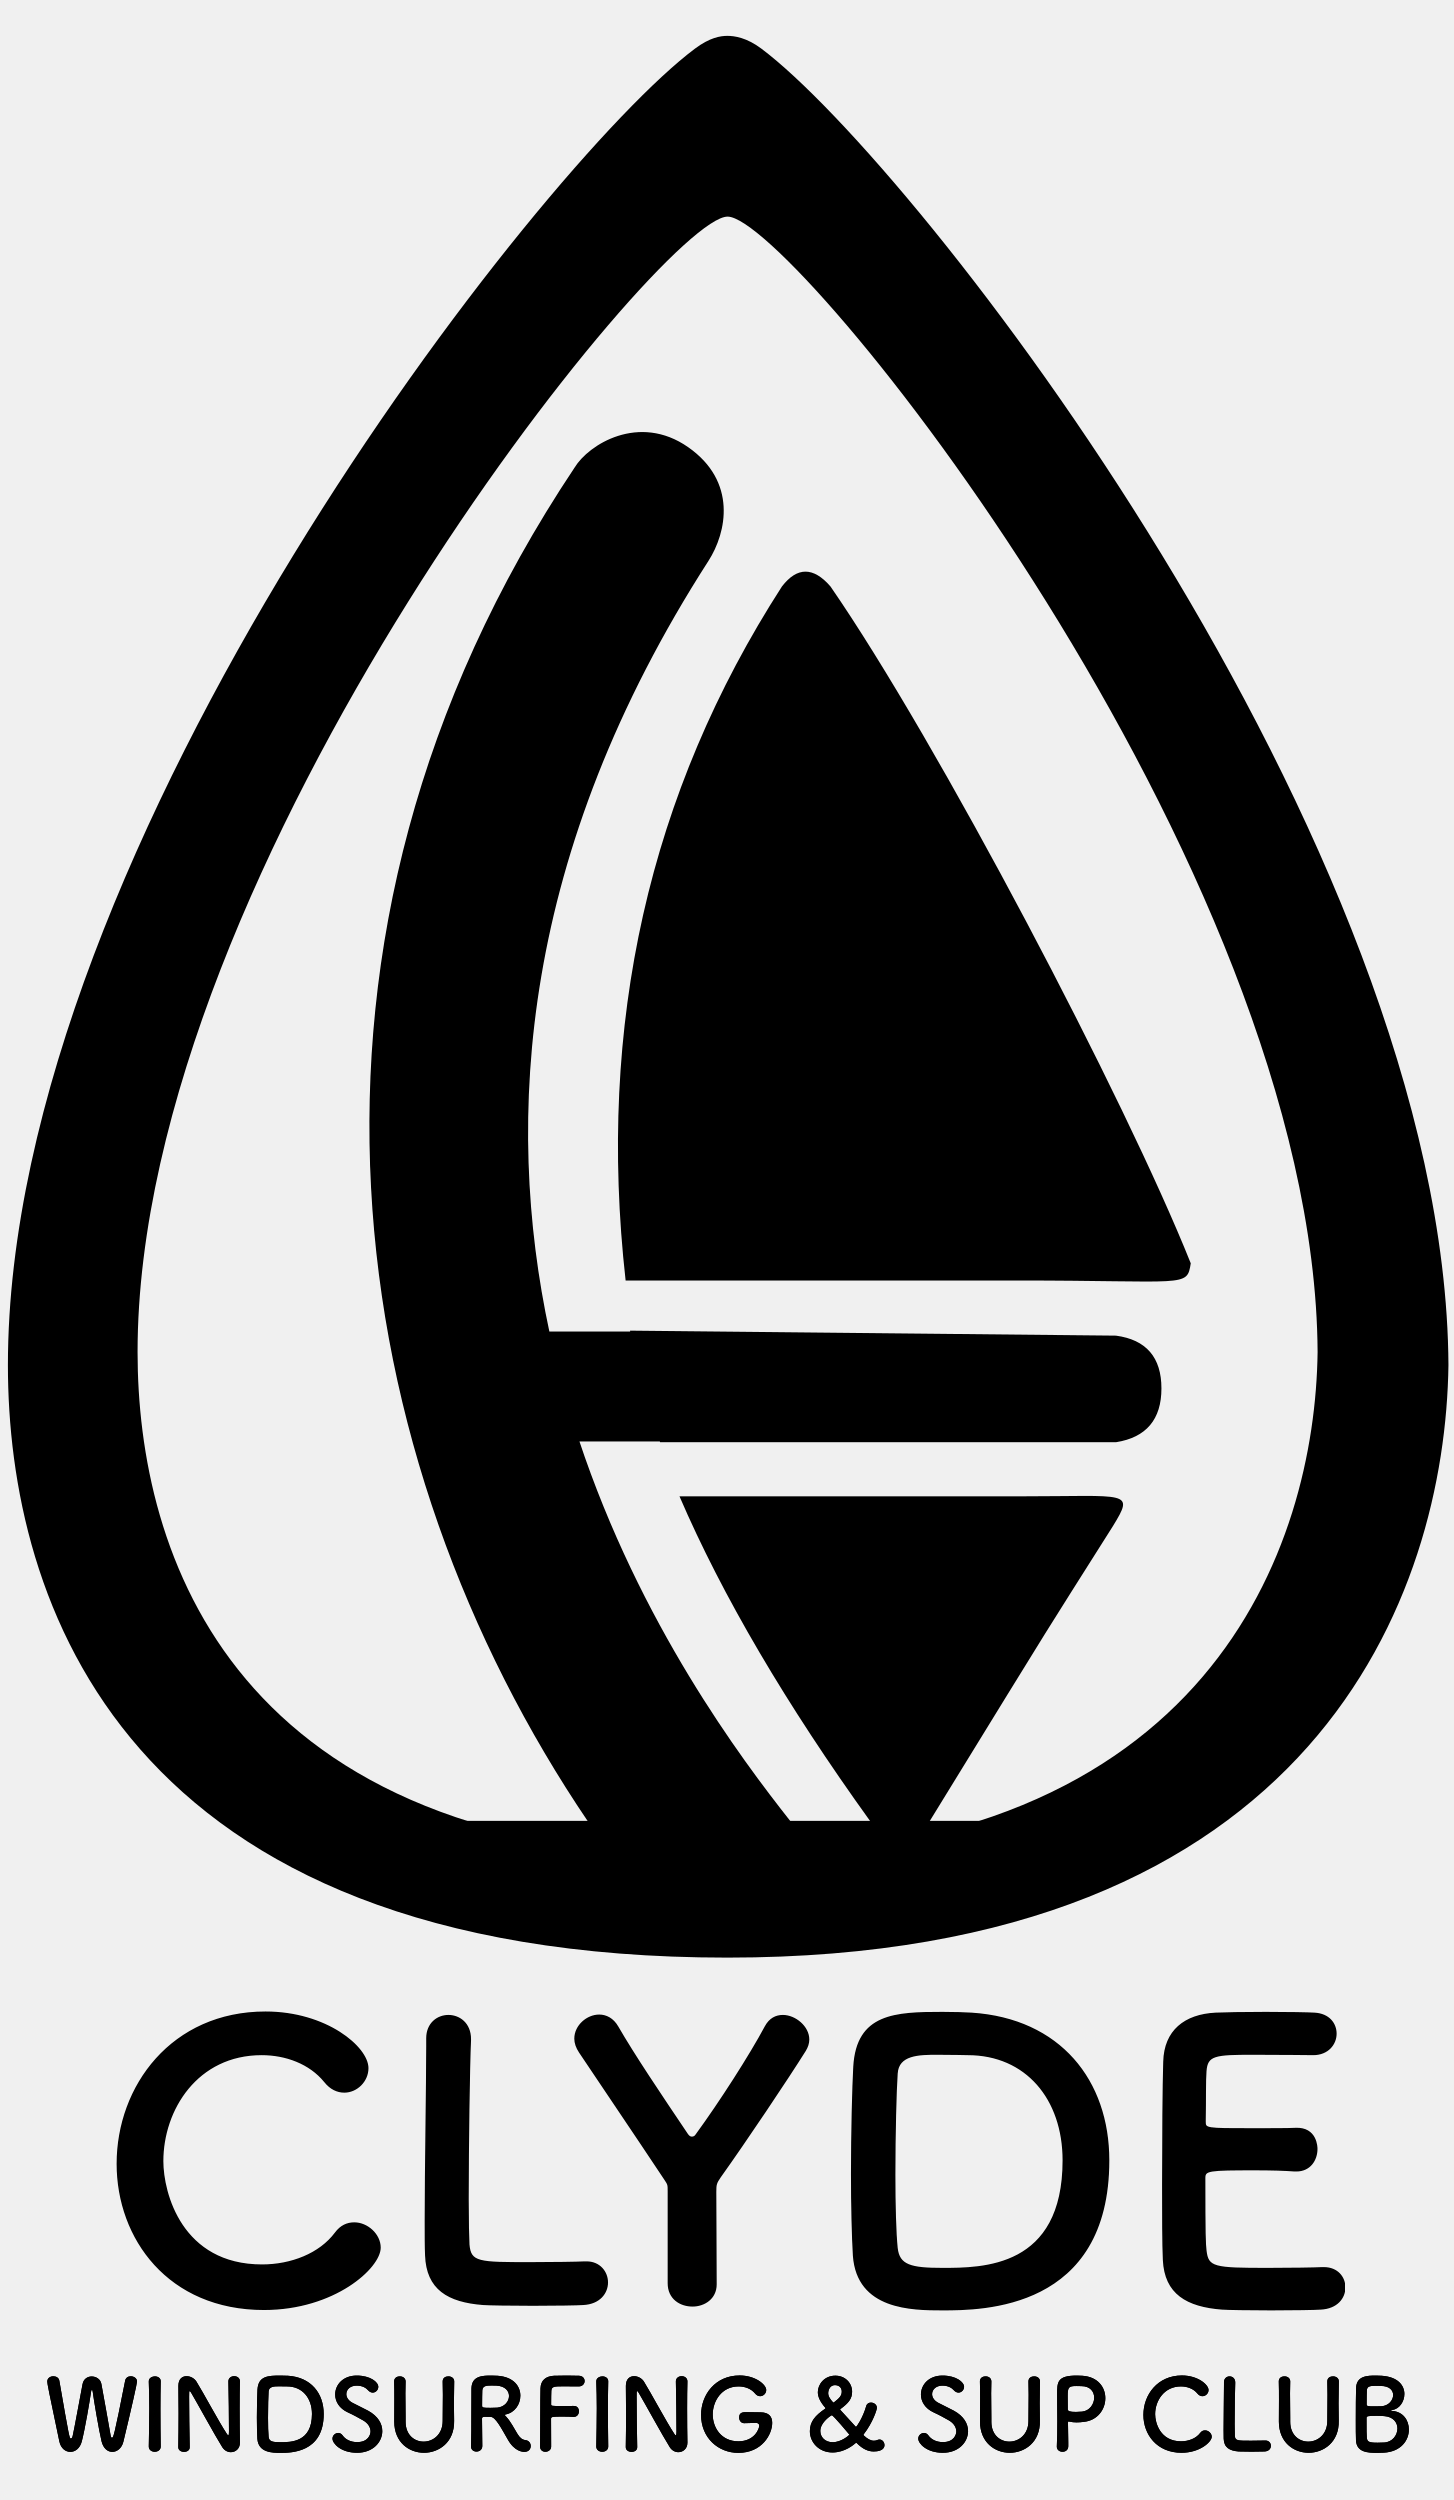
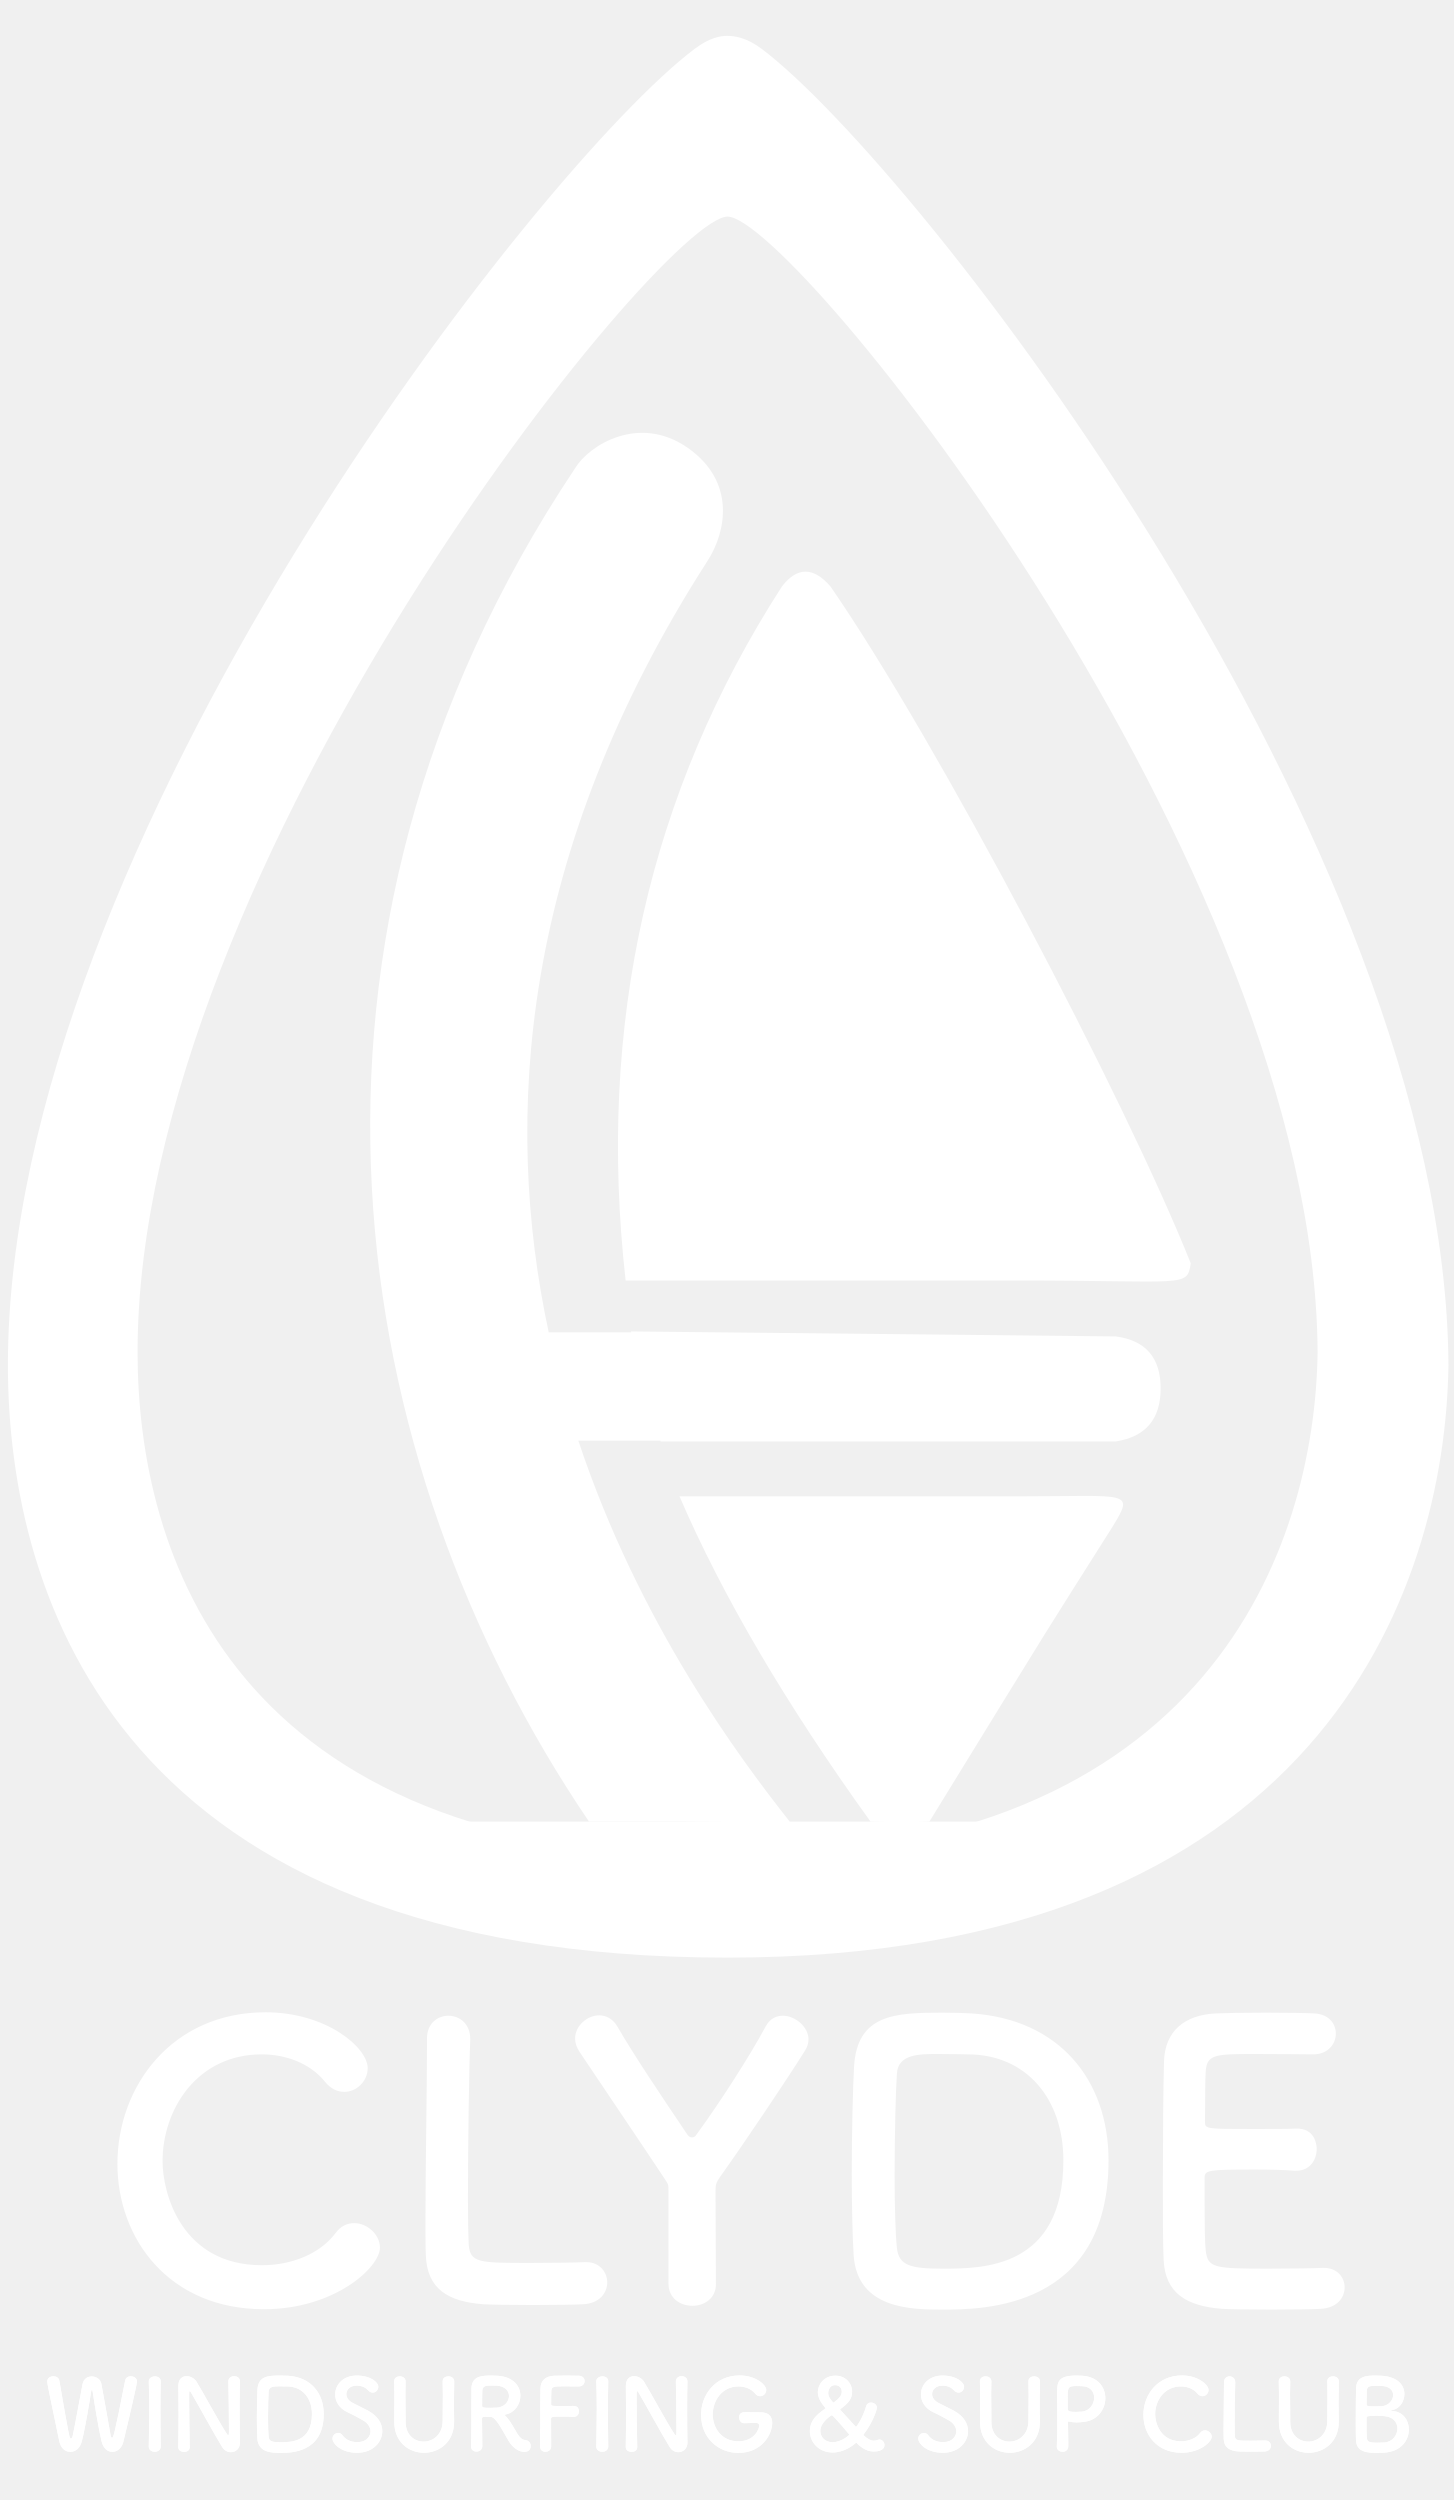
<svg xmlns="http://www.w3.org/2000/svg" xmlns:xlink="http://www.w3.org/1999/xlink" width="919px" height="1581px" viewBox="0 0 919 1581" version="1.1">
  <defs>
    <path d="M67.023,1509.141 C66.015,1513.299 62.991,1515.567 60.03,1515.567 C57.195,1515.567 54.36,1513.488 53.226,1508.889 C51.588,1502.211 48.312,1482.744 47.619,1477.452 C47.493,1476.633 47.304,1476.318 47.115,1476.318 C46.926,1476.318 46.737,1476.759 46.611,1477.452 C45.792,1483.185 42.768,1501.077 40.752,1508.826 C39.618,1513.362 36.531,1515.567 33.507,1515.567 C30.42,1515.567 27.459,1513.362 26.514,1508.889 C19.773,1477.011 18.891,1472.223 18.891,1471.089 C18.891,1468.884 20.844,1467.75 22.734,1467.75 C24.498,1467.75 26.199,1468.695 26.514,1470.522 C32.814,1506.747 32.94,1507.125 33.822,1507.125 C34.326,1507.125 34.767,1506.432 34.956,1505.487 C36.153,1500.258 39.555,1481.169 41.193,1472.79 C41.823,1469.388 44.406,1467.876 46.989,1467.876 C49.761,1467.876 52.533,1469.577 53.1,1472.538 C54.486,1479.72 57.636,1497.864 58.959,1505.172 C59.148,1506.243 59.463,1506.621 59.778,1506.621 C60.66,1506.621 61.038,1506.621 68.157,1470.459 C68.535,1468.632 70.11,1467.75 71.685,1467.75 C73.638,1467.75 75.654,1469.01 75.654,1471.026 C75.654,1472.223 72.315,1487.217 67.023,1509.141 Z M90.648,1512.102 L90.648,1512.165 C90.648,1514.37 88.758,1515.504 86.868,1515.504 C84.978,1515.504 83.088,1514.37 83.088,1512.165 L83.088,1512.102 C83.214,1504.542 83.403,1496.1 83.403,1487.973 C83.403,1481.988 83.277,1476.255 83.088,1471.152 C82.962,1468.506 85.797,1467.813 86.931,1467.813 C88.758,1467.813 90.648,1468.821 90.648,1470.9 L90.648,1471.026 C90.522,1476.255 90.459,1482.177 90.459,1488.288 C90.459,1496.163 90.522,1504.353 90.648,1512.102 Z M101.736,1512.543 L101.736,1512.48 C101.862,1505.991 101.925,1498.368 101.925,1491.123 C101.925,1484.823 101.862,1478.838 101.799,1474.113 L101.799,1473.861 C101.799,1469.451 104.256,1467.687 107.028,1467.687 C109.359,1467.687 111.879,1469.01 113.202,1471.089 C117.171,1477.389 127.692,1497.045 132.48,1504.227 C132.858,1504.794 133.173,1505.109 133.362,1505.109 C133.551,1505.109 133.803,1504.92 133.803,1502.463 C133.803,1496.541 133.614,1476.885 133.425,1471.089 C133.362,1469.01 135.063,1467.687 137.079,1467.687 C138.906,1467.687 140.733,1468.821 140.733,1470.963 L140.733,1471.089 C140.607,1475.499 140.544,1481.61 140.544,1487.91 C140.544,1495.911 140.607,1504.164 140.733,1509.645 L140.733,1509.771 C140.733,1513.551 137.961,1515.756 135,1515.756 C132.984,1515.756 130.968,1514.748 129.582,1512.606 C125.172,1505.613 113.391,1484.067 109.989,1478.334 C109.737,1477.956 109.296,1477.137 108.981,1477.137 C108.603,1477.137 108.603,1477.767 108.603,1480.665 C108.603,1487.217 108.792,1505.802 108.981,1512.48 L108.981,1512.606 C108.981,1514.622 107.217,1515.567 105.39,1515.567 C103.563,1515.567 101.736,1514.559 101.736,1512.543 Z M193.716,1491.627 C193.716,1516.134 172.926,1516.197 166.374,1516.197 C161.334,1516.197 152.388,1516.134 151.758,1507.314 C151.569,1504.227 151.443,1499.124 151.443,1493.832 C151.443,1486.902 151.632,1479.594 151.821,1476.192 C152.325,1467.561 158.562,1467.309 166.374,1467.309 C168.327,1467.309 170.217,1467.372 171.162,1467.435 C185.715,1468.38 193.716,1478.523 193.716,1491.627 Z M170.532,1474.176 C170.532,1474.176 167.823,1474.113 165.492,1474.113 C162.468,1474.113 159.066,1474.176 158.877,1477.326 C158.688,1479.972 158.499,1487.217 158.499,1494.021 C158.499,1498.998 158.625,1503.66 158.877,1506.054 C159.192,1508.952 161.145,1509.456 166.374,1509.456 C172.989,1509.456 186.282,1509.456 186.282,1491.627 C186.282,1481.484 180.171,1474.176 170.532,1474.176 Z M230.76,1502.463 C230.76,1509.204 225.027,1516.134 214.821,1516.134 C204.552,1516.134 199.26,1510.275 199.26,1507.188 C199.26,1505.109 201.087,1503.597 202.914,1503.597 C203.922,1503.597 204.93,1504.101 205.686,1505.172 C207.324,1507.503 210.411,1509.393 214.884,1509.393 C221.814,1509.393 223.326,1504.668 223.326,1502.652 C223.326,1500.132 221.814,1497.423 218.538,1495.596 C215.766,1494.021 212.364,1492.131 209.025,1490.619 C203.481,1488.099 200.961,1483.626 200.961,1479.279 C200.961,1473.168 205.875,1467.309 214.569,1467.309 C223.263,1467.309 228.24,1471.467 228.24,1474.428 C228.24,1476.318 226.665,1478.082 224.712,1478.082 C223.767,1478.082 222.696,1477.641 221.751,1476.57 C220.554,1475.247 218.412,1473.672 214.506,1473.672 C210.474,1473.672 208.017,1476.192 208.017,1479.027 C208.017,1480.98 209.214,1483.122 211.986,1484.571 C214.569,1485.957 218.916,1487.973 221.814,1489.548 C228.114,1493.013 230.76,1497.801 230.76,1502.463 Z M257.157,1516.134 C247.707,1516.134 238.32,1509.582 238.32,1496.415 L238.32,1496.1 C238.383,1491.69 238.383,1487.028 238.383,1482.429 C238.383,1478.586 238.383,1474.806 238.257,1471.152 C238.194,1469.325 239.391,1467.813 241.911,1467.813 C243.675,1467.813 245.502,1468.884 245.502,1471.026 L245.502,1471.152 C245.439,1473.609 245.376,1476.066 245.376,1478.523 C245.376,1483.689 245.502,1488.855 245.502,1493.958 L245.502,1496.541 C245.502,1504.983 251.172,1509.078 256.905,1509.078 C262.827,1509.078 268.938,1504.605 268.938,1496.037 C268.938,1490.556 269.064,1484.949 269.064,1479.405 C269.064,1476.633 269.001,1473.861 268.938,1471.152 C268.875,1468.317 271.332,1467.813 272.592,1467.813 C274.419,1467.813 276.246,1468.884 276.246,1471.026 L276.246,1471.152 C276.12,1476.381 276.057,1480.665 276.057,1484.76 C276.057,1488.351 276.12,1491.879 276.183,1495.848 C276.498,1509.582 266.418,1516.134 257.157,1516.134 Z M310.14,1507.755 C306.108,1500.762 302.391,1493.517 299.367,1493.454 C298.548,1493.454 297.099,1493.391 295.902,1493.391 C294.705,1493.391 293.823,1493.454 293.823,1494.588 C293.823,1499.313 294.012,1509.645 294.012,1511.913 C293.949,1514.244 292.122,1515.378 290.295,1515.378 C288.594,1515.378 286.893,1514.307 286.893,1512.228 L286.893,1512.102 C287.082,1506.243 287.082,1498.746 287.082,1491.816 C287.082,1478.208 287.082,1477.956 287.145,1475.373 C287.334,1467.309 294.516,1467.309 299.808,1467.309 C301.257,1467.309 302.706,1467.372 303.651,1467.435 C313.857,1468.128 318.078,1474.113 318.078,1480.035 C318.078,1485.453 314.55,1490.745 308.88,1491.879 C308.439,1492.005 308.25,1492.068 308.25,1492.257 C308.25,1492.509 308.691,1492.824 309.132,1493.328 C312.219,1496.73 313.983,1500.573 316.188,1504.101 C317.763,1506.684 319.212,1507.881 321.354,1508.133 C323.496,1508.385 324.63,1510.086 324.63,1511.85 C324.63,1513.74 323.37,1515.567 320.598,1515.567 C319.59,1515.567 314.424,1515.378 310.14,1507.755 Z M303.462,1487.595 C308.124,1487.154 310.896,1483.626 310.896,1480.224 C310.896,1477.074 308.502,1473.987 303.021,1473.672 C302.202,1473.609 301.068,1473.609 299.871,1473.609 C296.469,1473.609 294.201,1473.798 294.012,1476.759 C293.886,1478.271 293.949,1482.744 293.886,1486.398 C293.886,1487.658 294.705,1487.721 299.115,1487.721 C300.69,1487.721 302.328,1487.658 303.462,1487.595 Z M330.552,1512.228 L330.552,1512.165 C330.678,1504.668 330.615,1481.988 330.804,1475.373 C330.93,1470.333 334.206,1467.687 339.309,1467.435 C340.443,1467.372 343.971,1467.309 347.373,1467.309 C350.838,1467.309 354.24,1467.372 355.185,1467.435 C357.579,1467.561 358.713,1469.136 358.713,1470.774 C358.713,1472.475 357.39,1474.176 354.996,1474.176 C354.996,1474.176 349.515,1474.113 345.357,1474.113 C339.309,1474.113 337.86,1474.239 337.671,1476.948 C337.545,1478.46 337.608,1481.673 337.545,1485.327 C337.545,1486.587 337.608,1486.587 344.979,1486.587 C347.688,1486.587 350.46,1486.587 351.594,1486.524 C355.122,1486.335 355.122,1489.674 355.122,1489.863 C355.122,1491.69 353.988,1493.454 351.783,1493.454 L351.468,1493.454 C349.893,1493.328 347.688,1493.265 345.42,1493.265 C338.427,1493.265 337.482,1493.265 337.482,1494.651 C337.482,1498.431 337.545,1506.054 337.545,1510.086 L337.545,1512.354 C337.482,1514.37 335.655,1515.504 333.891,1515.504 C332.19,1515.504 330.552,1514.433 330.552,1512.228 Z M373.644,1512.102 L373.644,1512.165 C373.644,1514.37 371.754,1515.504 369.864,1515.504 C367.974,1515.504 366.084,1514.37 366.084,1512.165 L366.084,1512.102 C366.21,1504.542 366.399,1496.1 366.399,1487.973 C366.399,1481.988 366.273,1476.255 366.084,1471.152 C365.958,1468.506 368.793,1467.813 369.927,1467.813 C371.754,1467.813 373.644,1468.821 373.644,1470.9 L373.644,1471.026 C373.518,1476.255 373.455,1482.177 373.455,1488.288 C373.455,1496.163 373.518,1504.353 373.644,1512.102 Z M384.732,1512.543 L384.732,1512.48 C384.858,1505.991 384.921,1498.368 384.921,1491.123 C384.921,1484.823 384.858,1478.838 384.795,1474.113 L384.795,1473.861 C384.795,1469.451 387.252,1467.687 390.024,1467.687 C392.355,1467.687 394.875,1469.01 396.198,1471.089 C400.167,1477.389 410.688,1497.045 415.476,1504.227 C415.854,1504.794 416.169,1505.109 416.358,1505.109 C416.547,1505.109 416.799,1504.92 416.799,1502.463 C416.799,1496.541 416.61,1476.885 416.421,1471.089 C416.358,1469.01 418.059,1467.687 420.075,1467.687 C421.902,1467.687 423.729,1468.821 423.729,1470.963 L423.729,1471.089 C423.603,1475.499 423.54,1481.61 423.54,1487.91 C423.54,1495.911 423.603,1504.164 423.729,1509.645 L423.729,1509.771 C423.729,1513.551 420.957,1515.756 417.996,1515.756 C415.98,1515.756 413.964,1514.748 412.578,1512.606 C408.168,1505.613 396.387,1484.067 392.985,1478.334 C392.733,1477.956 392.292,1477.137 391.977,1477.137 C391.599,1477.137 391.599,1477.767 391.599,1480.665 C391.599,1487.217 391.788,1505.802 391.977,1512.48 L391.977,1512.606 C391.977,1514.622 390.213,1515.567 388.386,1515.567 C386.559,1515.567 384.732,1514.559 384.732,1512.543 Z M467.073,1497.234 C467.073,1497.234 467.01,1497.234 466.947,1497.234 C466.317,1497.234 463.167,1497.297 459.702,1497.423 L459.576,1497.423 C457.56,1497.423 456.426,1495.596 456.426,1493.769 C456.426,1490.43 459.135,1490.43 461.214,1490.43 C464.301,1490.43 467.829,1490.556 469.908,1490.556 C475.326,1490.556 477.342,1493.328 477.342,1497.234 C477.342,1504.416 470.916,1516.197 455.922,1516.197 C443.259,1516.197 432.36,1506.747 432.36,1492.194 C432.36,1479.405 441.369,1467.246 456.741,1467.246 C466.758,1467.246 473.562,1473.042 473.562,1476.444 C473.562,1478.586 471.735,1480.35 469.719,1480.35 C468.585,1480.35 467.451,1479.846 466.506,1478.649 C464.049,1475.625 460.08,1474.176 456.111,1474.176 C445.086,1474.176 439.731,1483.815 439.731,1491.879 C439.731,1500.258 445.149,1508.889 455.922,1508.889 C466.317,1508.889 469.152,1500.825 469.152,1498.998 C469.152,1497.801 468.207,1497.234 467.073,1497.234 Z M548.343,1511.283 C548.343,1512.354 547.839,1515.315 541.539,1515.315 C538.137,1515.315 534.672,1513.929 530.766,1509.96 C530.64,1509.834 530.577,1509.834 530.514,1509.834 C530.325,1509.834 530.199,1509.897 530.073,1510.023 C529.002,1510.968 523.269,1515.945 515.457,1515.945 C506.952,1515.945 501.156,1509.582 501.156,1502.463 C501.156,1496.415 504.558,1492.572 510.795,1488.288 C510.921,1488.162 511.047,1488.036 511.047,1487.91 C511.047,1487.847 511.047,1487.784 510.921,1487.658 C507.645,1483.941 506.196,1480.728 506.196,1477.767 C506.196,1472.979 510.228,1467.372 517.284,1467.372 C523.521,1467.372 527.868,1472.034 527.868,1477.515 C527.868,1481.925 525.663,1484.697 520.497,1488.477 C520.371,1488.54 520.308,1488.666 520.308,1488.792 C520.308,1488.855 520.371,1488.981 520.497,1489.107 C523.458,1492.257 526.86,1495.974 530.01,1499.502 C530.199,1499.691 530.262,1499.754 530.388,1499.754 C530.64,1499.754 534.609,1494.273 536.814,1486.524 C537.255,1485.012 538.515,1484.382 539.775,1484.382 C541.602,1484.382 543.555,1485.642 543.555,1487.721 C543.555,1488.792 541.035,1496.919 535.176,1504.479 C535.113,1504.605 535.05,1504.731 535.05,1504.794 C535.05,1504.92 535.113,1505.046 535.239,1505.172 C537.633,1507.44 539.712,1508.511 541.665,1508.511 C542.484,1508.511 543.24,1508.322 543.996,1508.007 C544.437,1507.818 544.815,1507.755 545.193,1507.755 C547.02,1507.755 548.343,1509.519 548.343,1511.283 Z M516.465,1484.193 C519.615,1481.736 521.316,1480.161 521.316,1477.515 C521.316,1473.357 517.347,1473.357 517.095,1473.357 C513.315,1473.357 512.748,1477.452 512.748,1478.334 C512.748,1480.602 514.197,1482.429 515.835,1484.256 C515.898,1484.319 515.961,1484.382 516.024,1484.382 C516.213,1484.382 516.402,1484.256 516.465,1484.193 Z M526.167,1504.668 C526.167,1504.668 515.961,1492.383 515.016,1492.383 C514.764,1492.383 507.771,1496.73 507.771,1502.337 C507.771,1506.243 510.795,1509.456 515.583,1509.456 C521.127,1509.456 526.167,1504.92 526.167,1504.668 Z M601.2,1502.463 C601.2,1509.204 595.467,1516.134 585.261,1516.134 C574.992,1516.134 569.7,1510.275 569.7,1507.188 C569.7,1505.109 571.527,1503.597 573.354,1503.597 C574.362,1503.597 575.37,1504.101 576.126,1505.172 C577.764,1507.503 580.851,1509.393 585.324,1509.393 C592.254,1509.393 593.766,1504.668 593.766,1502.652 C593.766,1500.132 592.254,1497.423 588.978,1495.596 C586.206,1494.021 582.804,1492.131 579.465,1490.619 C573.921,1488.099 571.401,1483.626 571.401,1479.279 C571.401,1473.168 576.315,1467.309 585.009,1467.309 C593.703,1467.309 598.68,1471.467 598.68,1474.428 C598.68,1476.318 597.105,1478.082 595.152,1478.082 C594.207,1478.082 593.136,1477.641 592.191,1476.57 C590.994,1475.247 588.852,1473.672 584.946,1473.672 C580.914,1473.672 578.457,1476.192 578.457,1479.027 C578.457,1480.98 579.654,1483.122 582.426,1484.571 C585.009,1485.957 589.356,1487.973 592.254,1489.548 C598.554,1493.013 601.2,1497.801 601.2,1502.463 Z M627.597,1516.134 C618.147,1516.134 608.76,1509.582 608.76,1496.415 L608.76,1496.1 C608.823,1491.69 608.823,1487.028 608.823,1482.429 C608.823,1478.586 608.823,1474.806 608.697,1471.152 C608.634,1469.325 609.831,1467.813 612.351,1467.813 C614.115,1467.813 615.942,1468.884 615.942,1471.026 L615.942,1471.152 C615.879,1473.609 615.816,1476.066 615.816,1478.523 C615.816,1483.689 615.942,1488.855 615.942,1493.958 L615.942,1496.541 C615.942,1504.983 621.612,1509.078 627.345,1509.078 C633.267,1509.078 639.378,1504.605 639.378,1496.037 C639.378,1490.556 639.504,1484.949 639.504,1479.405 C639.504,1476.633 639.441,1473.861 639.378,1471.152 C639.315,1468.317 641.772,1467.813 643.032,1467.813 C644.859,1467.813 646.686,1468.884 646.686,1471.026 L646.686,1471.152 C646.56,1476.381 646.497,1480.665 646.497,1484.76 C646.497,1488.351 646.56,1491.879 646.623,1495.848 C646.938,1509.582 636.858,1516.134 627.597,1516.134 Z M664.578,1512.039 C664.515,1514.433 662.751,1515.504 660.924,1515.504 C659.16,1515.504 657.333,1514.37 657.333,1512.291 L657.333,1512.102 C657.585,1507.188 657.648,1501.644 657.648,1496.289 C657.648,1489.8 657.522,1483.626 657.522,1479.216 C657.522,1471.467 657.585,1467.309 669.933,1467.309 C671.256,1467.309 672.516,1467.372 673.461,1467.435 C683.415,1468.065 688.014,1474.806 688.014,1481.61 C688.014,1488.603 683.163,1495.722 674.343,1496.604 C672.831,1496.793 671.382,1496.919 669.807,1496.919 C668.358,1496.919 666.846,1496.793 665.208,1496.415 C665.019,1496.352 664.893,1496.352 664.767,1496.352 C664.452,1496.352 664.389,1496.541 664.389,1497.045 C664.389,1500.951 664.578,1505.424 664.578,1509.582 L664.578,1512.039 Z M672.831,1473.987 C672.831,1473.987 671.319,1473.924 669.807,1473.924 C664.767,1473.924 664.2,1474.617 664.2,1480.476 C664.2,1482.681 664.263,1485.264 664.263,1487.469 L664.263,1488.54 C664.263,1489.863 665.523,1490.304 669.429,1490.304 C670.626,1490.304 671.949,1490.241 673.272,1490.115 C678.06,1489.674 680.958,1485.327 680.958,1481.295 C680.958,1477.515 678.501,1473.987 672.831,1473.987 Z M755.298,1505.991 C755.298,1509.267 747.801,1516.134 736.209,1516.134 C720.522,1516.134 712.08,1504.479 712.08,1492.194 C712.08,1479.405 721.089,1467.246 736.461,1467.246 C746.478,1467.246 753.282,1473.042 753.282,1476.444 C753.282,1478.586 751.455,1480.35 749.439,1480.35 C748.305,1480.35 747.171,1479.846 746.226,1478.649 C743.769,1475.625 739.8,1474.176 735.831,1474.176 C725.184,1474.176 719.514,1483.248 719.514,1491.753 C719.514,1497.045 722.601,1508.889 735.894,1508.889 C740.682,1508.889 745.407,1507.062 747.99,1503.597 C748.872,1502.4 749.943,1501.959 751.077,1501.959 C753.219,1501.959 755.298,1503.849 755.298,1505.991 Z M763.047,1471.53 C763.047,1469.073 764.811,1467.813 766.575,1467.813 C768.339,1467.813 770.166,1469.073 770.166,1471.656 L770.166,1471.908 C769.977,1475.94 769.788,1489.233 769.788,1497.99 C769.788,1501.581 769.851,1504.416 769.914,1505.487 C770.166,1508.511 771.552,1508.511 780.12,1508.511 C783.774,1508.511 787.806,1508.448 789.003,1508.385 L789.318,1508.385 C791.46,1508.385 792.72,1510.023 792.72,1511.724 C792.72,1513.425 791.46,1515.189 788.751,1515.315 C787.932,1515.378 784.215,1515.441 780.498,1515.441 C776.844,1515.441 773.127,1515.378 772.308,1515.315 C766.512,1514.874 763.047,1512.795 762.858,1507.251 C762.795,1505.928 762.795,1503.912 762.795,1501.581 C762.795,1492.95 763.047,1479.153 763.047,1472.916 L763.047,1471.53 Z M816.597,1516.134 C807.147,1516.134 797.76,1509.582 797.76,1496.415 L797.76,1496.1 C797.823,1491.69 797.823,1487.028 797.823,1482.429 C797.823,1478.586 797.823,1474.806 797.697,1471.152 C797.634,1469.325 798.831,1467.813 801.351,1467.813 C803.115,1467.813 804.942,1468.884 804.942,1471.026 L804.942,1471.152 C804.879,1473.609 804.816,1476.066 804.816,1478.523 C804.816,1483.689 804.942,1488.855 804.942,1493.958 L804.942,1496.541 C804.942,1504.983 810.612,1509.078 816.345,1509.078 C822.267,1509.078 828.378,1504.605 828.378,1496.037 C828.378,1490.556 828.504,1484.949 828.504,1479.405 C828.504,1476.633 828.441,1473.861 828.378,1471.152 C828.315,1468.317 830.772,1467.813 832.032,1467.813 C833.859,1467.813 835.686,1468.884 835.686,1471.026 L835.686,1471.152 C835.56,1476.381 835.497,1480.665 835.497,1484.76 C835.497,1488.351 835.56,1491.879 835.623,1495.848 C835.938,1509.582 825.858,1516.134 816.597,1516.134 Z M879.975,1501.455 C879.975,1508.196 875.061,1515.441 864.162,1516.071 C863.343,1516.134 861.705,1516.197 860.13,1516.197 C854.019,1516.197 846.774,1515.945 846.522,1508.07 C846.396,1505.424 846.396,1500.699 846.396,1495.596 C846.396,1487.91 846.459,1479.342 846.585,1475.31 C846.774,1467.435 853.767,1467.309 859.122,1467.309 C860.508,1467.309 861.831,1467.372 862.776,1467.435 C873.234,1468.128 877.14,1473.672 877.14,1478.964 C877.14,1483.752 873.99,1488.414 869.58,1489.044 C868.95,1489.17 868.572,1489.296 868.572,1489.422 C868.572,1489.485 868.824,1489.611 869.517,1489.674 C876.321,1490.178 879.975,1495.596 879.975,1501.455 Z M862.146,1473.861 C862.146,1473.861 860.508,1473.798 858.87,1473.798 C854.838,1473.798 853.578,1474.302 853.389,1476.696 C853.263,1478.208 853.326,1481.799 853.263,1485.453 C853.263,1486.776 854.145,1486.776 858.303,1486.776 C859.815,1486.776 861.453,1486.776 862.587,1486.713 C867.123,1486.461 870.021,1482.933 870.021,1479.594 C870.021,1476.633 867.69,1473.861 862.146,1473.861 Z M864.414,1509.645 C869.643,1509.33 872.73,1504.983 872.73,1500.762 C872.73,1497.045 870.21,1493.391 864.414,1492.95 C862.839,1492.824 861.201,1492.761 859.626,1492.761 C853.767,1492.761 853.2,1492.95 853.2,1494.21 C853.2,1502.085 853.2,1504.983 853.389,1506.684 C853.704,1509.015 854.334,1509.771 860.193,1509.771 C861.642,1509.771 863.217,1509.708 864.414,1509.645 Z" id="path-1" />
    <filter x="0.0%" y="0.0%" width="100.0%" height="100.0%" filterUnits="objectBoundingBox" id="filter-2">
      <feGaussianBlur stdDeviation="0" in="SourceGraphic" />
    </filter>
-     <filter x="-0.1%" y="-0.3%" width="100.1%" height="100.5%" filterUnits="objectBoundingBox" id="filter-3">
+     <filter x="0.0%" y="0.0%" width="100.0%" height="100.0%" filterUnits="objectBoundingBox" id="filter-3">
      <feGaussianBlur stdDeviation="0" in="SourceGraphic" />
    </filter>
-     <filter x="-0.1%" y="-1.3%" width="100.2%" height="102.5%" filterUnits="objectBoundingBox" id="filter-4">
+     <filter x="0.0%" y="0.0%" width="100.0%" height="100.0%" filterUnits="objectBoundingBox" id="filter-4">
      <feGaussianBlur stdDeviation="0" in="SourceGraphic" />
    </filter>
-     <filter x="-0.1%" y="-0.1%" width="100.2%" height="100.1%" filterUnits="objectBoundingBox" id="filter-5">
+     <filter x="0.0%" y="-0.0%" width="100.0%" height="100.0%" filterUnits="objectBoundingBox" id="filter-5">
      <feGaussianBlur stdDeviation="0" in="SourceGraphic" />
    </filter>
    <filter x="0.0%" y="0.0%" width="100.0%" height="100.0%" filterUnits="objectBoundingBox" id="filter-6">
      <feGaussianBlur stdDeviation="0" in="SourceGraphic" />
    </filter>
    <filter x="0.0%" y="0.0%" width="100.0%" height="100.0%" filterUnits="objectBoundingBox" id="filter-7">
      <feGaussianBlur stdDeviation="0" in="SourceGraphic" />
    </filter>
    <filter x="0.0%" y="0.0%" width="100.0%" height="100.0%" filterUnits="objectBoundingBox" id="filter-8">
      <feGaussianBlur stdDeviation="0" in="SourceGraphic" />
    </filter>
  </defs>
  <g id="CLYDEfavicon" stroke="none" stroke-width="1" fill="none" fill-rule="evenodd">
-     <g id="Text" transform="translate(11, 35)" fill="#000000" fill-rule="nonzero">
+     <g id="Text" transform="translate(11, 35)" fill="#FFFFFF" fill-rule="nonzero">
      <g id="WINDSURFING&amp;SUPCLUB" filter="url(#filter-2)">
        <use xlink:href="#path-1" />
        <use xlink:href="#path-1" />
      </g>
-       <path d="M229.264,1386.394 C229.264,1398.978 200.466,1425.356 155.938,1425.356 C95.68,1425.356 63.252,1380.586 63.252,1333.396 C63.252,1284.27 97.858,1237.564 156.906,1237.564 C195.384,1237.564 221.52,1259.828 221.52,1272.896 C221.52,1281.124 214.502,1287.9 206.758,1287.9 C202.402,1287.9 198.046,1285.964 194.416,1281.366 C184.978,1269.75 169.732,1264.184 154.486,1264.184 C113.588,1264.184 91.808,1299.032 91.808,1331.702 C91.808,1352.03 103.666,1397.526 154.728,1397.526 C173.12,1397.526 191.27,1390.508 201.192,1377.198 C204.58,1372.6 208.694,1370.906 213.05,1370.906 C221.278,1370.906 229.264,1378.166 229.264,1386.394 Z M259.03,1254.02 C259.03,1244.582 265.806,1239.742 272.582,1239.742 C279.358,1239.742 286.376,1244.582 286.376,1254.504 L286.376,1255.472 C285.65,1270.96 284.924,1322.022 284.924,1355.66 C284.924,1369.454 285.166,1380.344 285.408,1384.458 C286.376,1396.074 291.7,1396.074 324.612,1396.074 C338.648,1396.074 354.136,1395.832 358.734,1395.59 L359.944,1395.59 C368.172,1395.59 373.012,1401.882 373.012,1408.416 C373.012,1414.95 368.172,1421.726 357.766,1422.21 C354.62,1422.452 340.342,1422.694 326.064,1422.694 C312.028,1422.694 297.75,1422.452 294.604,1422.21 C272.34,1420.516 259.03,1412.53 258.304,1391.234 C258.062,1386.152 258.062,1378.408 258.062,1369.454 C258.062,1336.3 259.03,1283.302 259.03,1259.344 L259.03,1254.02 Z M411.732,1408.9 L411.732,1350.82 C411.732,1346.464 411.732,1346.464 409.312,1342.834 C391.646,1316.214 367.204,1280.156 355.588,1262.732 C353.652,1259.828 352.684,1256.924 352.684,1254.262 C352.684,1246.034 360.428,1239.5 367.93,1239.5 C372.286,1239.5 376.642,1241.678 379.546,1246.76 C389.71,1264.426 406.65,1289.594 423.59,1314.762 C424.558,1316.214 425.526,1316.698 426.494,1316.698 C427.704,1316.698 428.672,1316.214 429.398,1315.004 C444.402,1294.434 463.52,1264.668 473.2,1246.518 C475.862,1241.678 479.734,1239.742 484.09,1239.742 C491.834,1239.742 500.304,1246.76 500.304,1254.746 C500.304,1257.166 499.578,1259.344 498.126,1261.764 C487.236,1279.188 460.132,1319.602 444.402,1341.624 C441.74,1345.496 441.498,1346.464 441.498,1351.062 C441.498,1365.582 441.74,1390.024 441.74,1409.626 C441.74,1418.58 434.238,1423.178 426.978,1423.178 C419.234,1423.178 411.732,1418.58 411.732,1408.9 Z M690.032,1331.218 C690.032,1425.356 610.172,1425.598 585.004,1425.598 C565.644,1425.598 531.28,1425.356 528.86,1391.476 C528.134,1379.618 527.65,1360.016 527.65,1339.688 C527.65,1313.068 528.376,1284.996 529.102,1271.928 C531.038,1238.774 554.996,1237.806 585.004,1237.806 C592.506,1237.806 599.766,1238.048 603.396,1238.29 C659.298,1241.92 690.032,1280.882 690.032,1331.218 Z M600.976,1264.184 C600.976,1264.184 590.57,1263.942 581.616,1263.942 C570,1263.942 556.932,1264.184 556.206,1276.284 C555.48,1286.448 554.754,1314.278 554.754,1340.414 C554.754,1359.532 555.238,1377.44 556.206,1386.636 C557.416,1397.768 564.918,1399.704 585.004,1399.704 C610.414,1399.704 661.476,1399.704 661.476,1331.218 C661.476,1292.256 638.002,1264.184 600.976,1264.184 Z M819.502,1264.184 C819.502,1264.184 797.964,1263.942 781.508,1263.942 C757.308,1263.942 752.226,1264.426 751.5,1274.832 C751.016,1280.64 751.258,1292.498 751.016,1306.534 C751.016,1311.374 751.258,1311.374 781.024,1311.374 C792.156,1311.374 803.772,1311.374 808.128,1311.132 C821.68,1310.406 821.68,1323.232 821.68,1323.958 C821.68,1330.976 817.324,1337.752 808.854,1337.752 C808.612,1337.752 808.128,1337.752 807.644,1337.752 C801.594,1337.268 792.398,1337.026 783.202,1337.026 C753.194,1337.026 750.774,1337.268 750.774,1342.35 C750.774,1378.408 751.016,1383.974 751.5,1388.088 C752.71,1399.22 756.582,1399.704 790.704,1399.704 C804.982,1399.704 820.47,1399.462 825.068,1399.22 C825.552,1399.22 825.794,1399.22 826.278,1399.22 C834.748,1399.22 839.346,1405.27 839.346,1411.562 C839.346,1418.096 834.506,1424.63 824.1,1425.114 C820.954,1425.356 806.918,1425.598 792.882,1425.598 C779.088,1425.598 765.052,1425.356 761.906,1425.114 C739.642,1423.42 725.848,1415.434 724.88,1394.138 C724.396,1383.974 724.396,1366.066 724.396,1346.464 C724.396,1316.94 724.638,1284.028 725.122,1268.782 C725.606,1249.422 738.19,1239.258 757.792,1238.29 C762.148,1238.048 775.942,1237.806 789.494,1237.806 C803.288,1237.806 816.598,1238.048 820.228,1238.29 C829.424,1238.774 833.78,1244.824 833.78,1251.116 C833.78,1257.65 828.698,1264.184 819.502,1264.184 Z" id="CLYDE" stroke="#000000" filter="url(#filter-3)" />
+       <path d="M229.264,1386.394 C229.264,1398.978 200.466,1425.356 155.938,1425.356 C95.68,1425.356 63.252,1380.586 63.252,1333.396 C63.252,1284.27 97.858,1237.564 156.906,1237.564 C195.384,1237.564 221.52,1259.828 221.52,1272.896 C221.52,1281.124 214.502,1287.9 206.758,1287.9 C202.402,1287.9 198.046,1285.964 194.416,1281.366 C184.978,1269.75 169.732,1264.184 154.486,1264.184 C113.588,1264.184 91.808,1299.032 91.808,1331.702 C91.808,1352.03 103.666,1397.526 154.728,1397.526 C173.12,1397.526 191.27,1390.508 201.192,1377.198 C204.58,1372.6 208.694,1370.906 213.05,1370.906 C221.278,1370.906 229.264,1378.166 229.264,1386.394 Z M259.03,1254.02 C259.03,1244.582 265.806,1239.742 272.582,1239.742 C279.358,1239.742 286.376,1244.582 286.376,1254.504 L286.376,1255.472 C285.65,1270.96 284.924,1322.022 284.924,1355.66 C284.924,1369.454 285.166,1380.344 285.408,1384.458 C286.376,1396.074 291.7,1396.074 324.612,1396.074 C338.648,1396.074 354.136,1395.832 358.734,1395.59 L359.944,1395.59 C368.172,1395.59 373.012,1401.882 373.012,1408.416 C373.012,1414.95 368.172,1421.726 357.766,1422.21 C354.62,1422.452 340.342,1422.694 326.064,1422.694 C312.028,1422.694 297.75,1422.452 294.604,1422.21 C272.34,1420.516 259.03,1412.53 258.304,1391.234 C258.062,1386.152 258.062,1378.408 258.062,1369.454 C258.062,1336.3 259.03,1283.302 259.03,1259.344 L259.03,1254.02 Z M411.732,1408.9 L411.732,1350.82 C411.732,1346.464 411.732,1346.464 409.312,1342.834 C391.646,1316.214 367.204,1280.156 355.588,1262.732 C353.652,1259.828 352.684,1256.924 352.684,1254.262 C352.684,1246.034 360.428,1239.5 367.93,1239.5 C372.286,1239.5 376.642,1241.678 379.546,1246.76 C389.71,1264.426 406.65,1289.594 423.59,1314.762 C424.558,1316.214 425.526,1316.698 426.494,1316.698 C427.704,1316.698 428.672,1316.214 429.398,1315.004 C444.402,1294.434 463.52,1264.668 473.2,1246.518 C475.862,1241.678 479.734,1239.742 484.09,1239.742 C491.834,1239.742 500.304,1246.76 500.304,1254.746 C500.304,1257.166 499.578,1259.344 498.126,1261.764 C487.236,1279.188 460.132,1319.602 444.402,1341.624 C441.74,1345.496 441.498,1346.464 441.498,1351.062 C441.498,1365.582 441.74,1390.024 441.74,1409.626 C441.74,1418.58 434.238,1423.178 426.978,1423.178 C419.234,1423.178 411.732,1418.58 411.732,1408.9 Z M690.032,1331.218 C690.032,1425.356 610.172,1425.598 585.004,1425.598 C565.644,1425.598 531.28,1425.356 528.86,1391.476 C528.134,1379.618 527.65,1360.016 527.65,1339.688 C527.65,1313.068 528.376,1284.996 529.102,1271.928 C531.038,1238.774 554.996,1237.806 585.004,1237.806 C592.506,1237.806 599.766,1238.048 603.396,1238.29 C659.298,1241.92 690.032,1280.882 690.032,1331.218 Z M600.976,1264.184 C600.976,1264.184 590.57,1263.942 581.616,1263.942 C570,1263.942 556.932,1264.184 556.206,1276.284 C555.48,1286.448 554.754,1314.278 554.754,1340.414 C554.754,1359.532 555.238,1377.44 556.206,1386.636 C557.416,1397.768 564.918,1399.704 585.004,1399.704 C610.414,1399.704 661.476,1399.704 661.476,1331.218 C661.476,1292.256 638.002,1264.184 600.976,1264.184 Z M819.502,1264.184 C819.502,1264.184 797.964,1263.942 781.508,1263.942 C757.308,1263.942 752.226,1264.426 751.5,1274.832 C751.016,1280.64 751.258,1292.498 751.016,1306.534 C751.016,1311.374 751.258,1311.374 781.024,1311.374 C792.156,1311.374 803.772,1311.374 808.128,1311.132 C821.68,1310.406 821.68,1323.232 821.68,1323.958 C821.68,1330.976 817.324,1337.752 808.854,1337.752 C808.612,1337.752 808.128,1337.752 807.644,1337.752 C801.594,1337.268 792.398,1337.026 783.202,1337.026 C753.194,1337.026 750.774,1337.268 750.774,1342.35 C750.774,1378.408 751.016,1383.974 751.5,1388.088 C752.71,1399.22 756.582,1399.704 790.704,1399.704 C804.982,1399.704 820.47,1399.462 825.068,1399.22 C825.552,1399.22 825.794,1399.22 826.278,1399.22 C834.748,1399.22 839.346,1405.27 839.346,1411.562 C839.346,1418.096 834.506,1424.63 824.1,1425.114 C820.954,1425.356 806.918,1425.598 792.882,1425.598 C779.088,1425.598 765.052,1425.356 761.906,1425.114 C739.642,1423.42 725.848,1415.434 724.88,1394.138 C724.396,1383.974 724.396,1366.066 724.396,1346.464 C724.396,1316.94 724.638,1284.028 725.122,1268.782 C725.606,1249.422 738.19,1239.258 757.792,1238.29 C762.148,1238.048 775.942,1237.806 789.494,1237.806 C803.288,1237.806 816.598,1238.048 820.228,1238.29 C829.424,1238.774 833.78,1244.824 833.78,1251.116 C833.78,1257.65 828.698,1264.184 819.502,1264.184 Z" id="CLYDE" filter="url(#filter-3)" />
    </g>
-     <g id="011-windsurf-1" transform="translate(224, 273)" fill="#000000">
-       <polygon id="Path" stroke="#000000" filter="url(#filter-4)" points="18.992 879 479.496 879 479.992 918.566 18.992 918.566" />
-       <path d="M175.151,569.944 C175.102,569.63 175.053,569.315 175.005,569 L481.663,572.158 C500.548,574.694 509.99,585.652 509.99,605.033 C509.99,624.414 500.548,635.592 481.663,638.568 C298.125,638.568 202.163,638.568 193.779,638.568 C193.715,638.401 193.651,638.234 193.587,638.068 L141.743,638.068 C180.362,754.116 243.755,838.826 275.43,879 C276.356,880.175 229.25,879 210.223,879 C169.067,879 148.489,879 148.489,879 C-6.183,650.809 -60.21,322.657 139.814,22.933 C148.489,8.596 180.105,-11.309 210.887,10.189 C241.669,31.686 235.105,63.545 223.598,81.447 C104.843,266.201 93.938,434.194 123.005,569.568 L175.005,569.568 L175.151,569.944 Z" id="Combined-Shape---Windsurfer-&amp;-Boom" stroke="#000000" filter="url(#filter-5)" />
+     <g id="011-windsurf-1" transform="translate(224, 273)" fill="#FFFFFF">
+       <polygon id="Path" filter="url(#filter-4)" points="18.992 879 479.496 879 479.992 918.566 18.992 918.566" />
+       <path d="M175.151,569.944 C175.102,569.63 175.053,569.315 175.005,569 L481.663,572.158 C500.548,574.694 509.99,585.652 509.99,605.033 C509.99,624.414 500.548,635.592 481.663,638.568 C298.125,638.568 202.163,638.568 193.779,638.568 C193.715,638.401 193.651,638.234 193.587,638.068 L141.743,638.068 C180.362,754.116 243.755,838.826 275.43,879 C276.356,880.175 229.25,879 210.223,879 C169.067,879 148.489,879 148.489,879 C-6.183,650.809 -60.21,322.657 139.814,22.933 C148.489,8.596 180.105,-11.309 210.887,10.189 C241.669,31.686 235.105,63.545 223.598,81.447 C104.843,266.201 93.938,434.194 123.005,569.568 L175.005,569.568 L175.151,569.944 Z" id="Combined-Shape---Windsurfer-&amp;-Boom" filter="url(#filter-5)" />
      <path d="M205.706,673.279 C232.791,736.143 273.063,804.717 326.523,879 C346.384,879.522 349.175,879.522 363.74,879 C452.756,734.152 431.302,768.935 479.696,692.295 C493.796,669.324 489.491,673.279 422.075,673.279 C351.216,673.279 279.093,673.279 205.706,673.279 Z" id="Path-3" filter="url(#filter-6)" />
      <path d="M171.64,536.787 C301.19,536.787 171.64,536.787 419.186,536.787 C526.581,536.787 526.581,541.504 529.035,525.927 C487.619,422.205 368.794,195.728 301.19,97.878 C290.372,85.376 280.141,85.376 270.5,97.878 C186.425,228.414 153.471,374.717 171.64,536.787 Z" id="Path-4" filter="url(#filter-7)" />
    </g>
-     <path d="M460,22.682 C464.44,22.682 472.109,23.724 481.494,30.763 C578.781,103.735 914.176,533.001 916,863.289 C914,1007.192 832.822,1238 460,1238 C76.677,1238 5,1011.81 5,863.289 C5,533.758 341.878,103.893 439.455,30.787 C448.871,23.732 455.558,22.682 460,22.682 Z M460.126,136.986 C418.781,136.986 87,547.384 87,855.062 C87,981.53 145.715,1174.135 459.716,1174.135 C765.117,1174.135 831.614,977.598 833.252,855.062 C831.614,546.686 501.471,136.986 460.126,136.986 Z" id="Paddle-New" fill="#000000" filter="url(#filter-8)" />
+     <path d="M460,22.682 C464.44,22.682 472.109,23.724 481.494,30.763 C578.781,103.735 914.176,533.001 916,863.289 C914,1007.192 832.822,1238 460,1238 C76.677,1238 5,1011.81 5,863.289 C5,533.758 341.878,103.893 439.455,30.787 C448.871,23.732 455.558,22.682 460,22.682 Z M460.126,136.986 C418.781,136.986 87,547.384 87,855.062 C87,981.53 145.715,1174.135 459.716,1174.135 C765.117,1174.135 831.614,977.598 833.252,855.062 C831.614,546.686 501.471,136.986 460.126,136.986 Z" id="Paddle-New" fill="#FFFFFF" filter="url(#filter-8)" />
  </g>
</svg>
